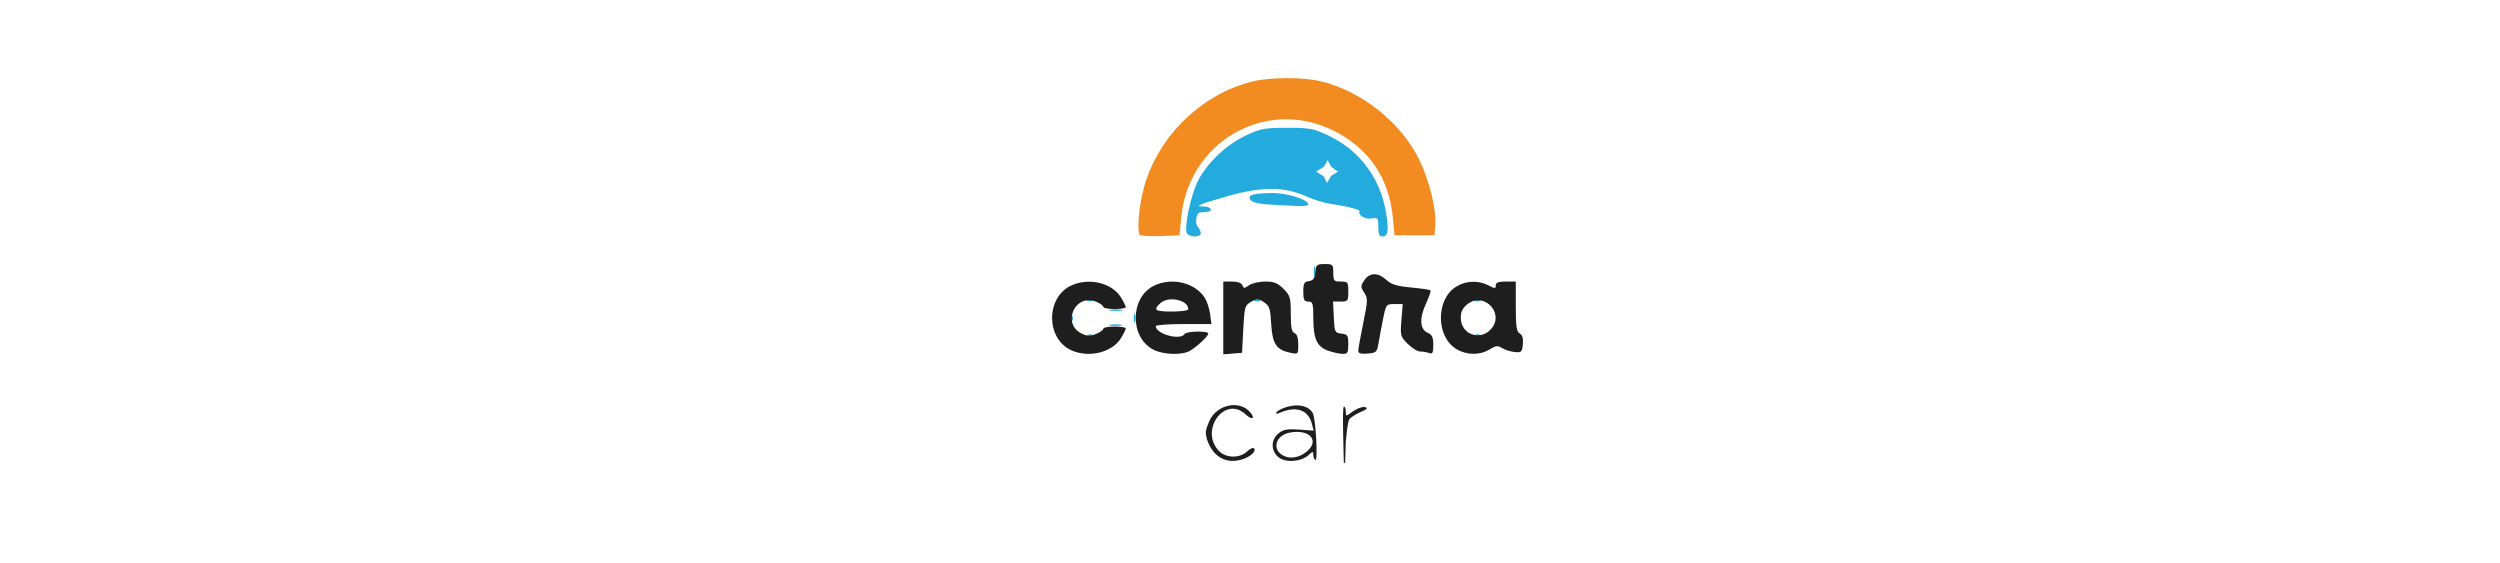
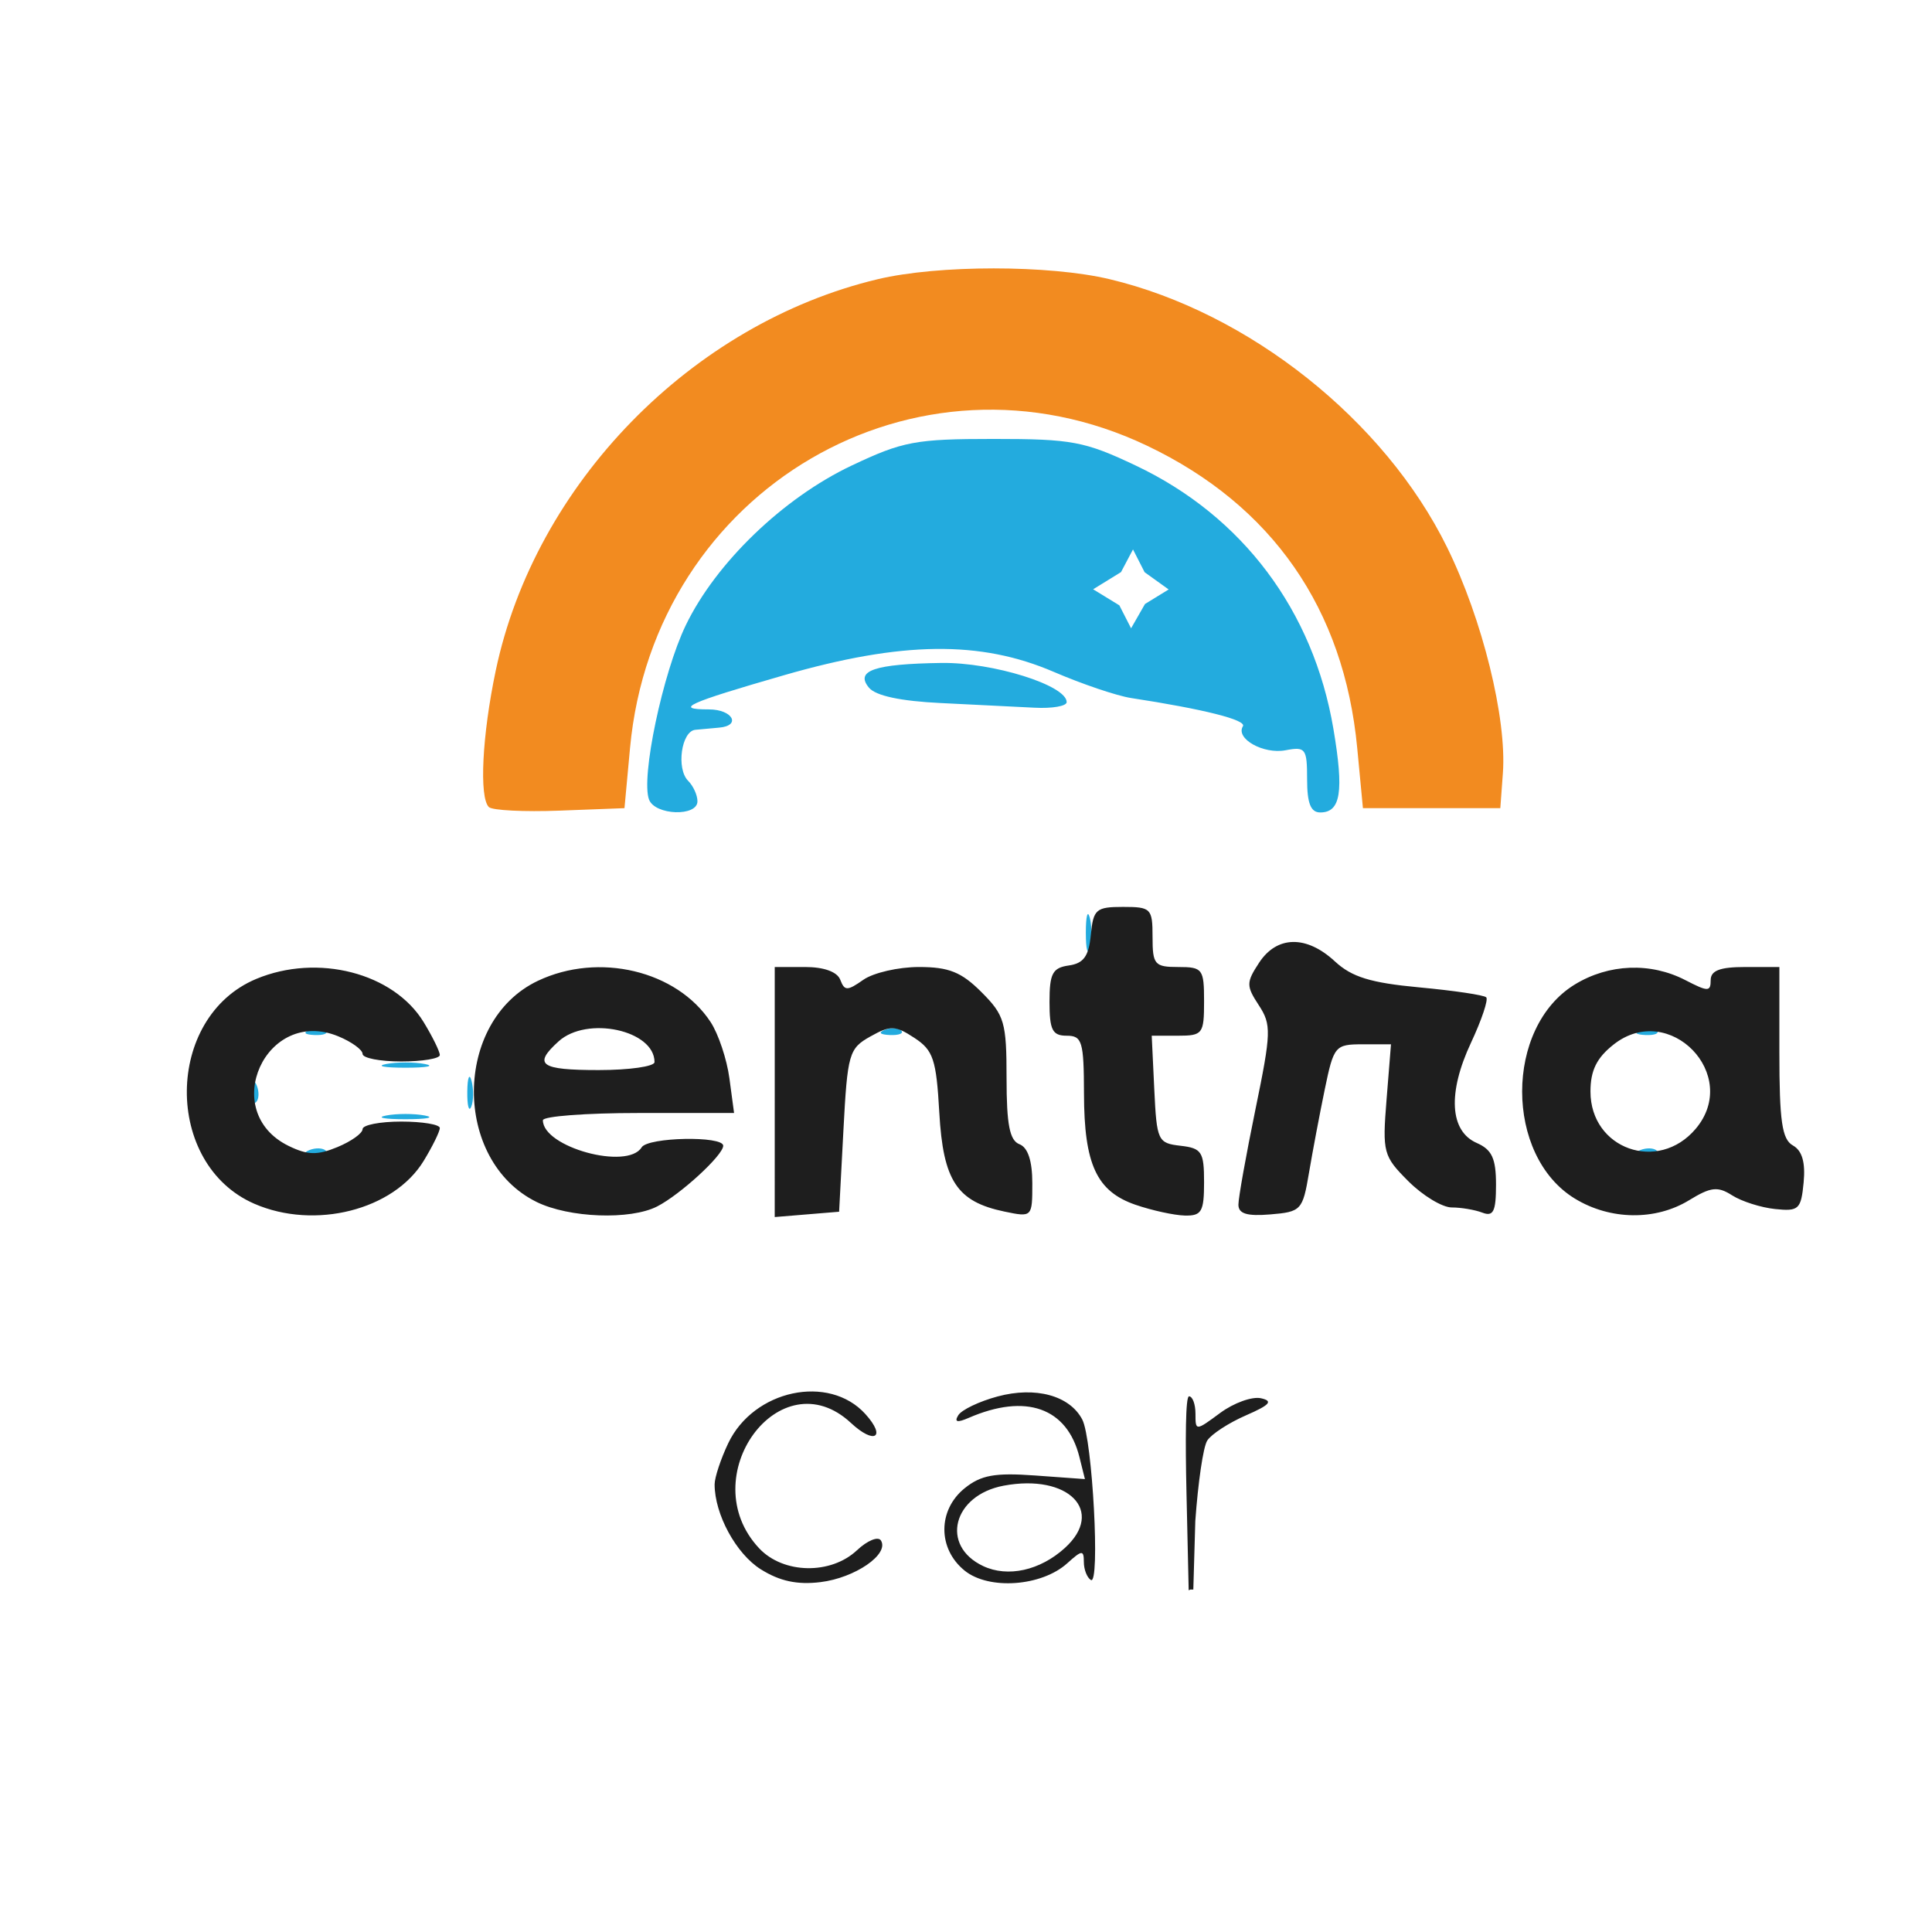
- <svg xmlns="http://www.w3.org/2000/svg" width="1000" height="225" viewBox="0 0 1000 225" version="1.1" id="svg1">
+ <svg xmlns="http://www.w3.org/2000/svg" width="225" height="225" viewBox="0 0 225 225" version="1.1" id="svg1">
  <defs id="defs1" />
-   <g id="g206" transform="translate(717.5552,17.62252)">
+   <g id="g206" transform="translate(318.4643,17.62252)">
    <path style="fill:#23abde" d="m -178.903,158.995 c -138.652,-175.708 -138.652,-175.708 0,0 z m -13.674,1.25 c -124.978,-176.958 -124.978,-176.958 0,0 z m -0.583,-6.833 c 0.954,-3.488 0,0 0,0 z M -282.427,116.312 c 0.722,-0.289 1.584,-0.253 1.917,0.079 0.332,0.332 -0.258,0.569 -1.312,0.525 -1.165,-0.048 -1.402,-0.285 -0.604,-0.604 z m 155,0 c 0.722,-0.289 1.584,-0.253 1.917,0.079 0.332,0.332 -0.258,0.569 -1.312,0.525 -1.165,-0.048 -1.402,-0.285 -0.604,-0.604 z m -146.062,-4.023 c 1.238,-0.238 3.263,-0.238 4.5,0 1.238,0.238 0.225,0.433 -2.25,0.433 -2.475,0 -3.487,-0.195 -2.25,-0.433 z m 9.445,-2.794 c 0.02,-1.65 0.244,-2.204 0.498,-1.231 0.254,0.973 0.237,2.323 -0.037,3 -0.274,0.677 -0.481,-0.119 -0.461,-1.769 z m -25.116,-0.083 c 0.048,-1.165 0.285,-1.402 0.604,-0.604 0.289,0.722 0.253,1.584 -0.079,1.917 -0.332,0.332 -0.569,-0.258 -0.525,-1.312 z m 15.671,-3.122 c 1.238,-0.238 3.263,-0.238 4.5,0 1.238,0.238 0.225,0.433 -2.25,0.433 -2.475,0 -3.487,-0.195 -2.25,-0.433 z m -8.938,-3.977 c 0.722,-0.289 1.584,-0.253 1.917,0.079 0.332,0.332 -0.258,0.569 -1.312,0.525 -1.165,-0.048 -1.402,-0.285 -0.604,-0.604 z m 67,0 c 0.722,-0.289 1.584,-0.253 1.917,0.079 0.332,0.332 -0.258,0.569 -1.312,0.525 -1.165,-0.048 -1.402,-0.285 -0.604,-0.604 z m 88,0 c 0.722,-0.289 1.584,-0.253 1.917,0.079 0.332,0.332 -0.258,0.569 -1.312,0.525 -1.165,-0.048 -1.402,-0.285 -0.604,-0.604 z m -64.581,-11.317 c 0,-1.925 0.206,-2.712 0.457,-1.75 0.252,0.963 0.252,2.538 0,3.5 -0.252,0.963 -0.457,0.175 -0.457,-1.75 z m -50.867,-15.492 c -0.977,-2.545 1.591,-14.742 4.276,-20.309 3.507,-7.273 11.342,-14.82 19.298,-18.59 5.982,-2.834 7.446,-3.109 16.562,-3.109 9.116,0 10.58,0.275 16.562,3.109 12.414,5.883 20.665,16.877 23,30.648 1.24,7.314 0.859,9.742 -1.531,9.742 -1.111,0 -1.531,-1.061 -1.531,-3.861 0,-3.582 -0.181,-3.827 -2.506,-3.382 -2.581,0.493 -5.862,-1.353 -4.97,-2.796 0.45,-0.728 -4.544,-1.988 -13.024,-3.287 -1.65,-0.253 -5.7,-1.622 -9,-3.043 -8.556,-3.684 -17.701,-3.57 -31.432,0.39 -11.268,3.25 -12.867,3.979 -8.735,3.979 2.767,0 3.812,1.905 1.167,2.125 -0.825,0.069 -2.062,0.181 -2.75,0.25 -1.624,0.162 -2.239,4.536 -0.835,5.94 0.597,0.597 1.085,1.67 1.085,2.385 0,1.81 -4.932,1.642 -5.635,-0.192 z m 57.712,-26.487 -1.353,-2.653 -1.397,2.642 -3.245,1.999 3.053,1.87 1.366,2.674 1.62,-2.83 2.756,-1.693 z M -208.902,64.254 c -4.676,-0.224 -7.579,-0.845 -8.363,-1.789 -1.649,-1.987 0.638,-2.768 8.435,-2.881 5.991,-0.087 14.59,2.603 14.59,4.563 0,0.466 -1.688,0.759 -3.75,0.649 -2.062,-0.109 -6.973,-0.353 -10.912,-0.542 z" id="path208" />
    <path style="fill:#f28b20" d="m -261.534,76.367 c -1.142,-1.142 -0.779,-8.353 0.799,-15.872 4.565,-21.741 22.809,-40.44 44.496,-45.603 7.05,-1.678 19.95,-1.678 27,0 16.221,3.862 32.027,16.423 39.308,31.238 4.108,8.36 6.96,19.906 6.492,26.287 l -0.299,4.078 h -8 -8 l -0.664,-7 c -1.538,-16.215 -9.902,-28.256 -24.451,-35.198 -26.882,-12.828 -57.451,5.034 -60.238,35.198 l -0.647,7 -7.545,0.288 c -4.15,0.159 -7.862,-0.029 -8.25,-0.417 z" id="path207" />
    <path style="fill:#1e1e1e" d="m -229.859,165.142 c -2.878,-1.807 -5.381,-6.409 -5.381,-9.895 0,-0.797 0.71,-2.945 1.577,-4.774 2.961,-6.24 11.728,-8.114 15.98,-3.416 2.468,2.727 1.065,3.594 -1.679,1.038 -8.239,-7.676 -18.476,6.311 -10.688,14.601 2.807,2.988 8.332,3.096 11.39,0.223 1.215,-1.141 2.471,-1.651 2.791,-1.134 0.988,1.598 -3.017,4.354 -7.043,4.846 -2.699,0.33 -4.747,-0.11 -6.947,-1.491 z m 23.729,0.143 c -3.138,-2.541 -3.137,-7.04 0.003,-9.582 1.895,-1.534 3.517,-1.83 8.188,-1.492 l 5.825,0.421 -0.641,-2.568 c -1.436,-5.755 -6.24,-7.454 -12.899,-4.56 -1.341,0.583 -1.702,0.489 -1.208,-0.311 0.388,-0.629 2.443,-1.611 4.567,-2.182 4.433,-1.194 8.411,-0.111 9.873,2.687 1.188,2.272 2.102,19.367 1,18.685 -0.45,-0.278 -0.818,-1.224 -0.818,-2.101 0,-1.411 -0.222,-1.395 -1.922,0.144 -2.995,2.711 -9.137,3.152 -11.968,0.86 z m 11.682,-2.634 c 4.72,-4.289 0.417,-8.667 -7.128,-7.252 -5.914,1.109 -7.417,6.993 -2.392,9.361 2.871,1.353 6.625,0.521 9.52,-2.109 z m 14.161,-6.407 c -0.14,-6.192 -0.115,-11.251 0.297,-11.25 0.412,10e-4 0.75,0.916 0.75,2.032 0,2.017 0.018,2.017 2.877,-0.097 1.582,-1.17 3.72,-1.94 4.75,-1.711 1.449,0.322 1.052,0.773 -1.755,1.995 -1.995,0.868 -4.02,2.187 -4.5,2.931 -0.48,0.744 -1.074,4.953 -1.391,9.352 l -0.232,7.998 -0.344,0.002 -0.196,0.084 z m -108.556,-33.677 c -10.592,-4.611 -10.448,-21.726 0.22,-26.184 7.153,-2.989 15.999,-0.705 19.498,5.033 1.033,1.694 1.88,3.418 1.882,3.83 0.002,0.412 -2.021,0.75 -4.496,0.75 -2.475,0 -4.5,-0.395 -4.5,-0.879 0,-0.483 -1.267,-1.404 -2.816,-2.045 -8.439,-3.495 -13.995,8.764 -5.785,12.764 2.2,1.072 3.336,1.098 5.676,0.129 1.609,-0.666 2.925,-1.607 2.925,-2.09 0,-0.483 2.025,-0.879 4.5,-0.879 2.475,0 4.498,0.338 4.496,0.75 -0.002,0.412 -0.849,2.136 -1.882,3.83 -3.493,5.728 -12.681,8.054 -19.718,4.991 z m 32.86,-0.215 c -9.799,-4.831 -9.698,-21.071 0.161,-25.749 7.091,-3.365 16.189,-1.191 20.119,4.808 0.904,1.38 1.888,4.327 2.186,6.548 l 0.542,4.038 h -11.132 c -6.122,0 -11.132,0.38 -11.132,0.845 0,3.139 9.841,5.839 11.5,3.155 0.735,-1.19 9.5,-1.362 9.5,-0.187 0,1.098 -4.978,5.674 -7.684,7.065 -3.131,1.609 -10.275,1.343 -14.06,-0.522 z m 13.744,-16.284 c 0,-3.717 -7.856,-5.416 -11.171,-2.416 -3.013,2.727 -2.151,3.345 4.671,3.345 3.575,0 6.5,-0.418 6.5,-0.929 z m 14,3.489 V 94.995 h 3.531 c 2.201,0 3.746,0.56 4.101,1.486 0.504,1.314 0.815,1.314 2.691,0 1.167,-0.817 4.081,-1.486 6.475,-1.486 3.479,0 4.942,0.587 7.277,2.923 2.682,2.682 2.923,3.508 2.923,10.031 0,5.396 0.361,7.247 1.5,7.684 0.985,0.378 1.5,1.939 1.5,4.548 0,3.954 -0.015,3.969 -3.25,3.295 -5.537,-1.154 -7.134,-3.581 -7.583,-11.529 -0.35,-6.199 -0.703,-7.257 -2.898,-8.696 -2.229,-1.461 -2.784,-1.478 -5.134,-0.163 -2.492,1.394 -2.662,1.989 -3.135,10.941 l -0.5,9.466 -3.75,0.31 -3.75,0.31 z m 42.026,13.133 c -4.537,-1.559 -5.993,-4.695 -6.011,-12.944 -0.013,-6.078 -0.214,-6.75 -2.015,-6.75 -1.661,0 -2,-0.667 -2,-3.93 0,-3.315 0.352,-3.981 2.25,-4.25 1.724,-0.245 2.323,-1.079 2.563,-3.57 0.287,-2.975 0.604,-3.25 3.75,-3.25 3.261,0 3.437,0.179 3.437,3.5 0,3.222 0.238,3.5 3,3.5 2.833,0 3,0.222 3,4 0,3.792 -0.159,4 -3.048,4 h -3.048 l 0.298,6.25 c 0.285,5.99 0.412,6.263 3.048,6.566 2.48,0.285 2.75,0.702 2.75,4.25 0,3.429 -0.288,3.926 -2.25,3.877 -1.238,-0.031 -3.813,-0.594 -5.724,-1.25 z m 11.974,-0.023 c 0,-0.798 0.895,-5.799 1.988,-11.113 1.837,-8.93 1.867,-9.849 0.385,-12.11 -1.473,-2.249 -1.471,-2.649 0.035,-4.947 2.075,-3.167 5.516,-3.227 8.831,-0.154 1.967,1.823 4.159,2.497 9.837,3.025 4.019,0.373 7.522,0.894 7.785,1.157 0.263,0.263 -0.536,2.644 -1.776,5.29 -2.733,5.835 -2.479,10.29 0.665,11.669 1.776,0.779 2.25,1.803 2.25,4.857 0,3.118 -0.307,3.752 -1.582,3.263 -0.87,-0.334 -2.48,-0.607 -3.577,-0.607 -1.097,0 -3.37,-1.375 -5.051,-3.056 -2.921,-2.921 -3.033,-3.339 -2.538,-9.5 l 0.517,-6.444 h -3.314 c -3.193,0 -3.353,0.191 -4.399,5.25 -0.597,2.888 -1.426,7.275 -1.843,9.75 -0.727,4.314 -0.912,4.513 -4.486,4.81 -2.733,0.228 -3.728,-0.077 -3.728,-1.14 z m 39.19,-0.696 c -8.196,-4.997 -8.196,-19.952 0,-24.949 3.946,-2.406 8.809,-2.595 12.86,-0.5 2.645,1.368 2.95,1.368 2.95,0 0,-1.113 1.081,-1.526 4,-1.526 h 4 v 9.95 c 0,8.018 0.306,10.122 1.576,10.832 1.073,0.601 1.472,1.971 1.25,4.3 -0.3,3.143 -0.567,3.392 -3.326,3.103 -1.65,-0.173 -3.9,-0.89 -5,-1.593 -1.679,-1.073 -2.481,-0.983 -5,0.56 -3.926,2.405 -9.19,2.335 -13.31,-0.178 z m 14.06,-8.128 c 5.313,-6.279 -3.074,-14.919 -9.543,-9.831 -1.981,1.559 -2.707,3.028 -2.707,5.484 0,6.7 7.89,9.499 12.25,4.347 z" id="path206" />
  </g>
  <g id="g175" transform="translate(306.8182,-12.72727)" />
</svg>
